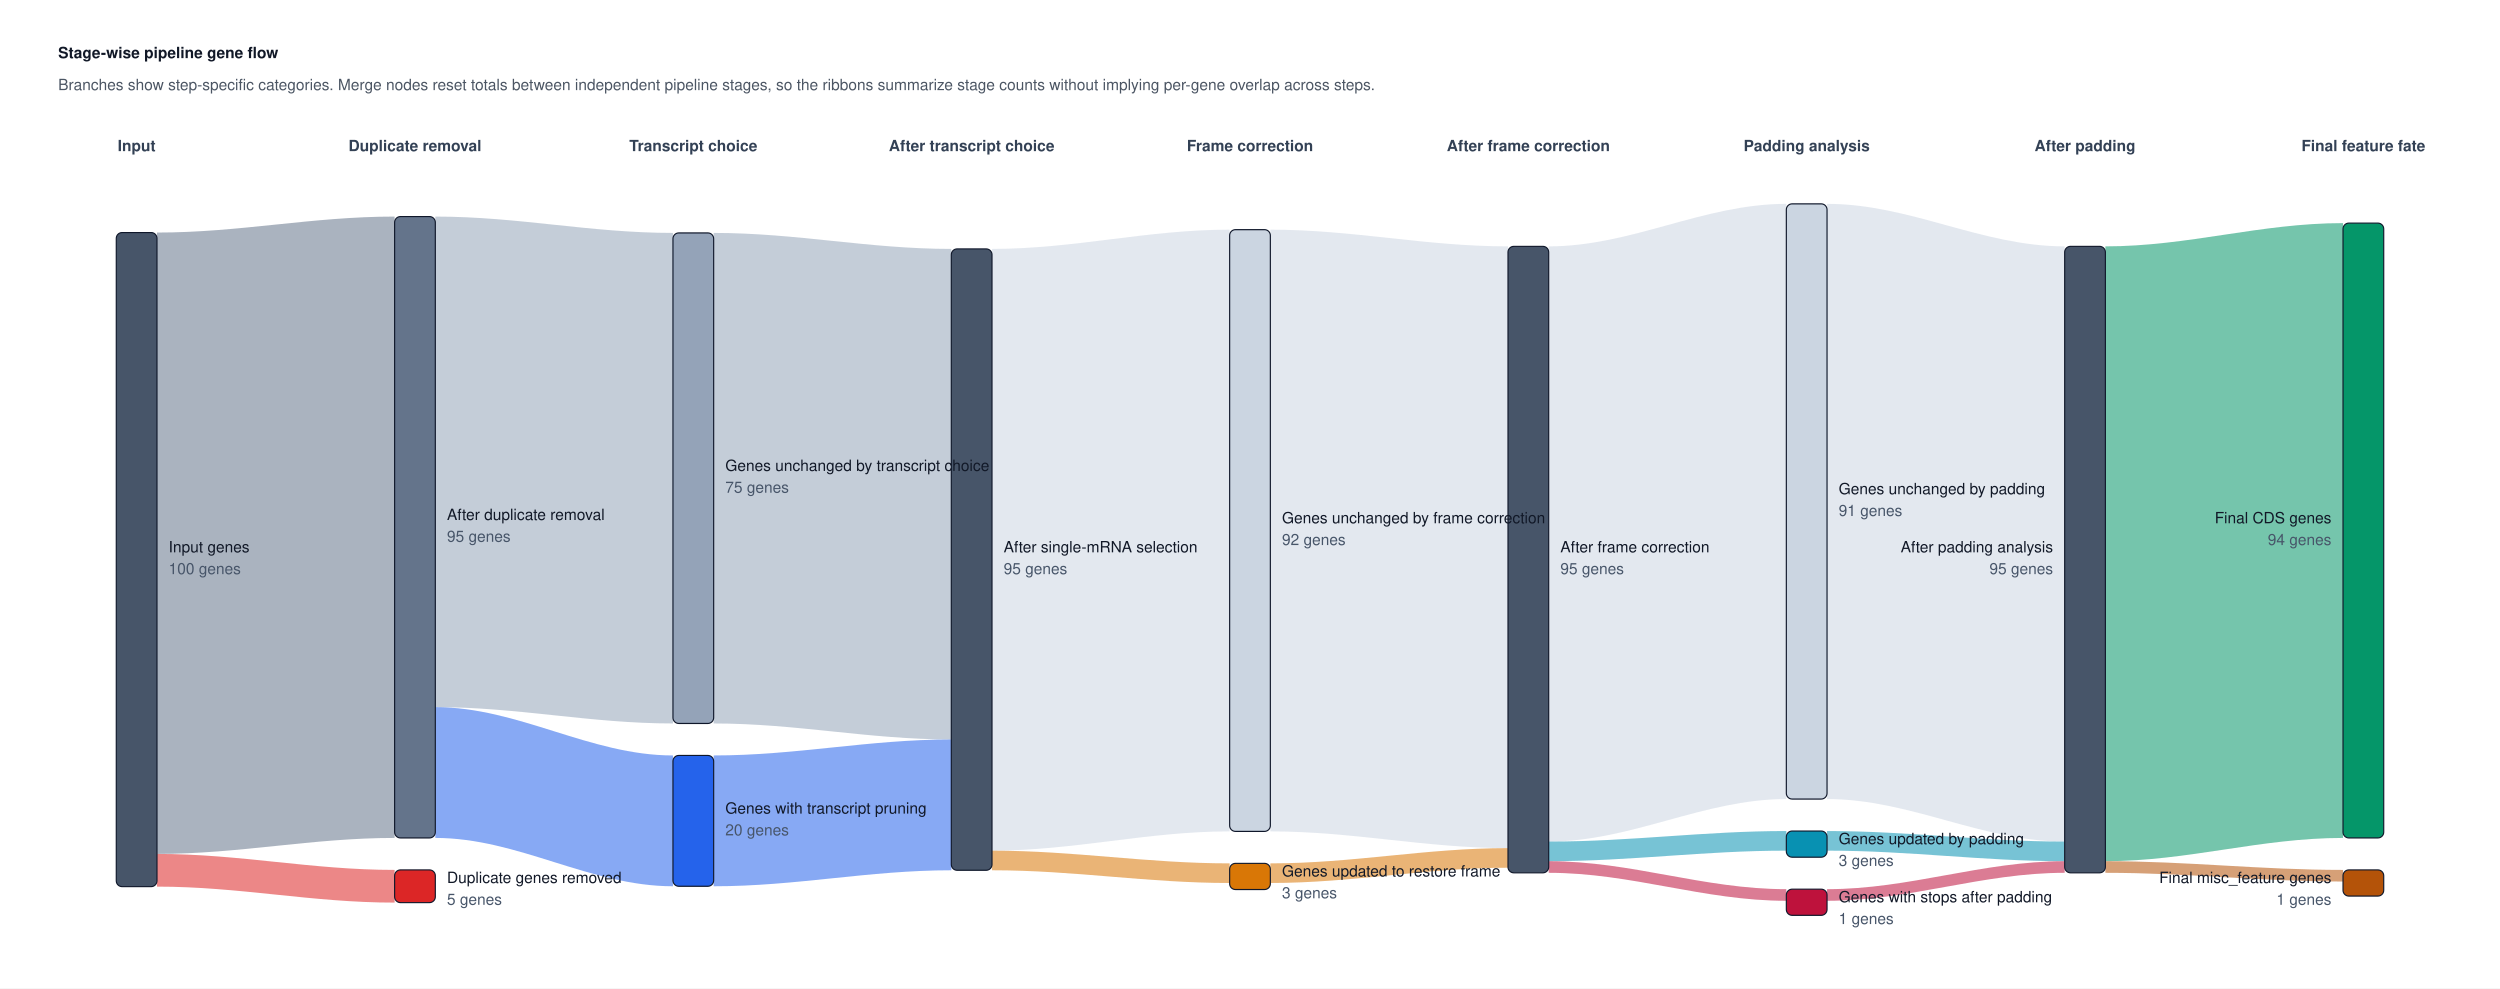
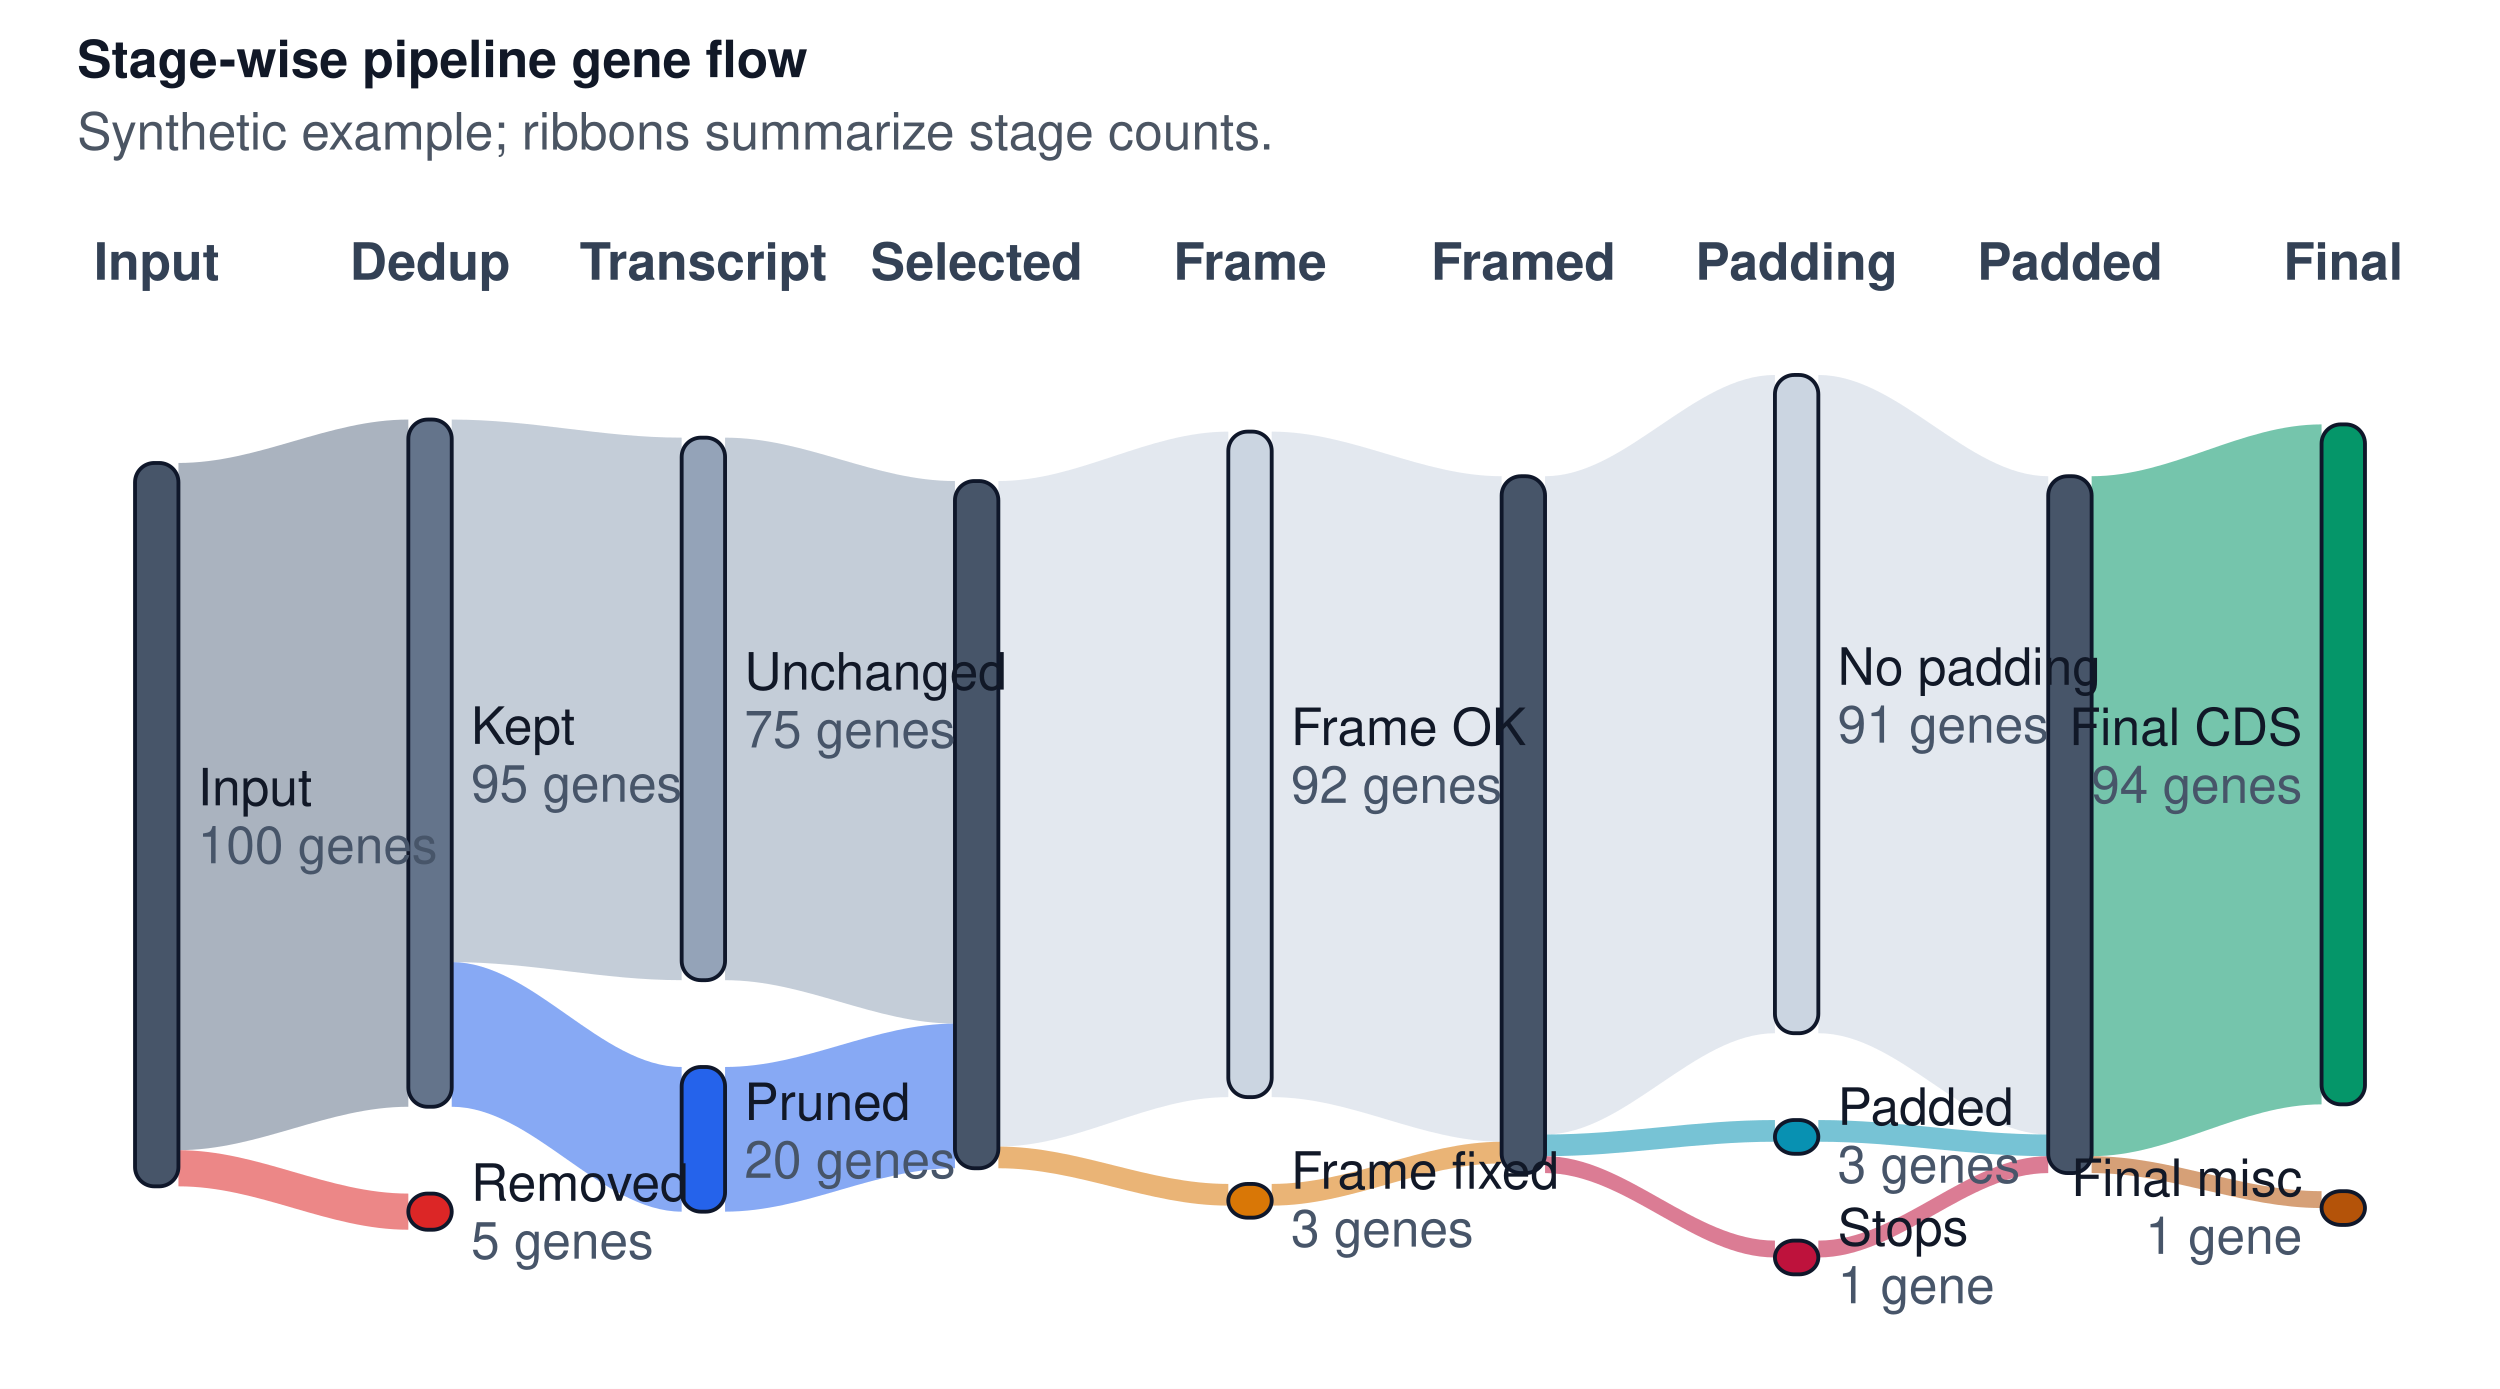
- <svg xmlns="http://www.w3.org/2000/svg" width="1720" height="680" viewBox="0 0 1720 680">
+ <svg xmlns="http://www.w3.org/2000/svg" width="7.2in" height="4in" viewBox="0 0 518.40 288.00">
  <style>text{font-family:Helvetica,Arial,sans-serif;fill:#111827} .title{font-size:8pt;font-weight:700} .subtitle{font-size:8pt;fill:#4b5563} .stage{font-size:8pt;font-weight:700;fill:#334155} .label{font-size:8pt} .count{font-size:8pt;fill:#475569}</style>
  <rect width="100%" height="100%" fill="white" />
-   <text x="40" y="40" class="title">Stage-wise pipeline gene flow</text>
-   <text x="40" y="62" class="subtitle">Branches show step-specific categories. Merge nodes reset totals between independent pipeline stages, so the ribbons summarize stage counts without implying per-gene overlap across steps.</text>
-   <text x="94.00" y="104" text-anchor="middle" class="stage">Input</text>
-   <text x="285.50" y="104" text-anchor="middle" class="stage">Duplicate removal</text>
-   <text x="477.00" y="104" text-anchor="middle" class="stage">Transcript choice</text>
-   <text x="668.50" y="104" text-anchor="middle" class="stage">After transcript choice</text>
-   <text x="860.00" y="104" text-anchor="middle" class="stage">Frame correction</text>
-   <text x="1051.50" y="104" text-anchor="middle" class="stage">After frame correction</text>
-   <text x="1243.00" y="104" text-anchor="middle" class="stage">Padding analysis</text>
-   <text x="1434.50" y="104" text-anchor="middle" class="stage">After padding</text>
-   <text x="1626.00" y="104" text-anchor="middle" class="stage">Final feature fate</text>
-   <path d="M 108.00 160.00 C 165.22 160.00, 214.28 149.00, 271.50 149.00 L 271.50 576.50 C 214.28 576.50, 165.22 587.50, 108.00 587.50 Z" fill="#64748b" fill-opacity="0.55" stroke="none" />
-   <path d="M 108.00 587.50 C 165.22 587.50, 214.28 598.50, 271.50 598.50 L 271.50 621.00 C 214.28 621.00, 165.22 610.00, 108.00 610.00 Z" fill="#dc2626" fill-opacity="0.55" stroke="none" />
-   <path d="M 299.50 149.00 C 356.73 149.00, 405.77 160.25, 463.00 160.25 L 463.00 497.75 C 405.77 497.75, 356.73 486.50, 299.50 486.50 Z" fill="#94a3b8" fill-opacity="0.55" stroke="none" />
-   <path d="M 299.50 486.50 C 356.73 486.50, 405.77 519.75, 463.00 519.75 L 463.00 609.75 C 405.77 609.75, 356.73 576.50, 299.50 576.50 Z" fill="#2563eb" fill-opacity="0.55" stroke="none" />
-   <path d="M 491.00 160.25 C 548.23 160.25, 597.27 171.25, 654.50 171.25 L 654.50 508.75 C 597.27 508.75, 548.23 497.75, 491.00 497.75 Z" fill="#94a3b8" fill-opacity="0.55" stroke="none" />
-   <path d="M 491.00 519.75 C 548.23 519.75, 597.27 508.75, 654.50 508.75 L 654.50 598.75 C 597.27 598.75, 548.23 609.75, 491.00 609.75 Z" fill="#2563eb" fill-opacity="0.55" stroke="none" />
-   <path d="M 682.50 171.25 C 739.73 171.25, 788.77 158.00, 846.00 158.00 L 846.00 572.00 C 788.77 572.00, 739.73 585.25, 682.50 585.25 Z" fill="#cbd5e1" fill-opacity="0.55" stroke="none" />
-   <path d="M 682.50 585.25 C 739.73 585.25, 788.77 594.00, 846.00 594.00 L 846.00 607.50 C 788.77 607.50, 739.73 598.75, 682.50 598.75 Z" fill="#d97706" fill-opacity="0.55" stroke="none" />
-   <path d="M 874.00 158.00 C 931.23 158.00, 980.27 169.50, 1037.50 169.50 L 1037.50 583.50 C 980.27 583.50, 931.23 572.00, 874.00 572.00 Z" fill="#cbd5e1" fill-opacity="0.55" stroke="none" />
-   <path d="M 874.00 594.00 C 931.23 594.00, 980.27 583.50, 1037.50 583.50 L 1037.50 597.00 C 980.27 597.00, 931.23 607.50, 874.00 607.50 Z" fill="#d97706" fill-opacity="0.55" stroke="none" />
-   <path d="M 1065.50 169.50 C 1122.72 169.50, 1171.78 140.25, 1229.00 140.25 L 1229.00 549.75 C 1171.78 549.75, 1122.72 579.00, 1065.50 579.00 Z" fill="#cbd5e1" fill-opacity="0.55" stroke="none" />
-   <path d="M 1065.50 579.00 C 1122.72 579.00, 1171.78 571.75, 1229.00 571.75 L 1229.00 585.25 C 1171.78 585.25, 1122.72 592.50, 1065.50 592.50 Z" fill="#0891b2" fill-opacity="0.55" stroke="none" />
-   <path d="M 1065.50 592.50 C 1122.72 592.50, 1171.78 611.75, 1229.00 611.75 L 1229.00 619.75 C 1171.78 619.75, 1122.72 600.50, 1065.50 600.50 Z" fill="#be123c" fill-opacity="0.55" stroke="none" />
-   <path d="M 1257.00 140.25 C 1314.22 140.25, 1363.28 169.50, 1420.50 169.50 L 1420.50 579.00 C 1363.28 579.00, 1314.22 549.75, 1257.00 549.75 Z" fill="#cbd5e1" fill-opacity="0.55" stroke="none" />
-   <path d="M 1257.00 571.75 C 1314.22 571.75, 1363.28 579.00, 1420.50 579.00 L 1420.50 592.50 C 1363.28 592.50, 1314.22 585.25, 1257.00 585.25 Z" fill="#0891b2" fill-opacity="0.55" stroke="none" />
-   <path d="M 1257.00 611.75 C 1314.22 611.75, 1363.28 592.50, 1420.50 592.50 L 1420.50 600.50 C 1363.28 600.50, 1314.22 619.75, 1257.00 619.75 Z" fill="#be123c" fill-opacity="0.55" stroke="none" />
-   <path d="M 1448.50 169.50 C 1505.72 169.50, 1554.78 153.50, 1612.00 153.50 L 1612.00 576.50 C 1554.78 576.50, 1505.72 592.50, 1448.50 592.50 Z" fill="#059669" fill-opacity="0.55" stroke="none" />
-   <path d="M 1448.50 592.50 C 1505.72 592.50, 1554.78 598.50, 1612.00 598.50 L 1612.00 606.50 C 1554.78 606.50, 1505.72 600.50, 1448.50 600.50 Z" fill="#b45309" fill-opacity="0.55" stroke="none" />
-   <rect x="80.00" y="160.00" width="28.00" height="450.00" rx="4" fill="#475569" stroke="#0f172a" stroke-width="0.8" />
-   <rect x="271.50" y="149.00" width="28.00" height="427.50" rx="4" fill="#64748b" stroke="#0f172a" stroke-width="0.8" />
-   <rect x="271.50" y="598.50" width="28.00" height="22.50" rx="4" fill="#dc2626" stroke="#0f172a" stroke-width="0.8" />
-   <rect x="463.00" y="160.25" width="28.00" height="337.50" rx="4" fill="#94a3b8" stroke="#0f172a" stroke-width="0.8" />
-   <rect x="463.00" y="519.75" width="28.00" height="90.00" rx="4" fill="#2563eb" stroke="#0f172a" stroke-width="0.8" />
-   <rect x="654.50" y="171.25" width="28.00" height="427.50" rx="4" fill="#475569" stroke="#0f172a" stroke-width="0.8" />
-   <rect x="846.00" y="158.00" width="28.00" height="414.00" rx="4" fill="#cbd5e1" stroke="#0f172a" stroke-width="0.8" />
-   <rect x="846.00" y="594.00" width="28.00" height="18.00" rx="4" fill="#d97706" stroke="#0f172a" stroke-width="0.8" />
-   <rect x="1037.50" y="169.50" width="28.00" height="431.00" rx="4" fill="#475569" stroke="#0f172a" stroke-width="0.8" />
-   <rect x="1229.00" y="140.25" width="28.00" height="409.50" rx="4" fill="#cbd5e1" stroke="#0f172a" stroke-width="0.8" />
-   <rect x="1229.00" y="571.75" width="28.00" height="18.00" rx="4" fill="#0891b2" stroke="#0f172a" stroke-width="0.8" />
-   <rect x="1229.00" y="611.75" width="28.00" height="18.00" rx="4" fill="#be123c" stroke="#0f172a" stroke-width="0.8" />
-   <rect x="1420.50" y="169.50" width="28.00" height="431.00" rx="4" fill="#475569" stroke="#0f172a" stroke-width="0.8" />
-   <rect x="1612.00" y="153.50" width="28.00" height="423.00" rx="4" fill="#059669" stroke="#0f172a" stroke-width="0.8" />
-   <rect x="1612.00" y="598.50" width="28.00" height="18.00" rx="4" fill="#b45309" stroke="#0f172a" stroke-width="0.8" />
-   <text x="116.00" y="380.00" text-anchor="start" class="label">Input genes</text>
-   <text x="116.00" y="395.00" text-anchor="start" class="count">100 genes</text>
-   <text x="307.50" y="357.75" text-anchor="start" class="label">After duplicate removal</text>
-   <text x="307.50" y="372.75" text-anchor="start" class="count">95 genes</text>
-   <text x="307.50" y="607.50" text-anchor="start" class="label">Duplicate genes removed</text>
-   <text x="307.50" y="622.50" text-anchor="start" class="count">5 genes</text>
-   <text x="499.00" y="324.00" text-anchor="start" class="label">Genes unchanged by transcript choice</text>
-   <text x="499.00" y="339.00" text-anchor="start" class="count">75 genes</text>
-   <text x="499.00" y="559.75" text-anchor="start" class="label">Genes with transcript pruning</text>
-   <text x="499.00" y="574.75" text-anchor="start" class="count">20 genes</text>
-   <text x="690.50" y="380.00" text-anchor="start" class="label">After single-mRNA selection</text>
-   <text x="690.50" y="395.00" text-anchor="start" class="count">95 genes</text>
-   <text x="882.00" y="360.00" text-anchor="start" class="label">Genes unchanged by frame correction</text>
-   <text x="882.00" y="375.00" text-anchor="start" class="count">92 genes</text>
-   <text x="882.00" y="603.00" text-anchor="start" class="label">Genes updated to restore frame</text>
-   <text x="882.00" y="618.00" text-anchor="start" class="count">3 genes</text>
-   <text x="1073.50" y="380.00" text-anchor="start" class="label">After frame correction</text>
-   <text x="1073.50" y="395.00" text-anchor="start" class="count">95 genes</text>
-   <text x="1265.00" y="340.00" text-anchor="start" class="label">Genes unchanged by padding</text>
-   <text x="1265.00" y="355.00" text-anchor="start" class="count">91 genes</text>
-   <text x="1265.00" y="580.75" text-anchor="start" class="label">Genes updated by padding</text>
-   <text x="1265.00" y="595.75" text-anchor="start" class="count">3 genes</text>
-   <text x="1265.00" y="620.75" text-anchor="start" class="label">Genes with stops after padding</text>
-   <text x="1265.00" y="635.75" text-anchor="start" class="count">1 genes</text>
-   <text x="1412.50" y="380.00" text-anchor="end" class="label">After padding analysis</text>
-   <text x="1412.50" y="395.00" text-anchor="end" class="count">95 genes</text>
-   <text x="1604.00" y="360.00" text-anchor="end" class="label">Final CDS genes</text>
-   <text x="1604.00" y="375.00" text-anchor="end" class="count">94 genes</text>
-   <text x="1604.00" y="607.50" text-anchor="end" class="label">Final misc_feature genes</text>
-   <text x="1604.00" y="622.50" text-anchor="end" class="count">1 genes</text>
+   <text x="16" y="16" class="title">Stage-wise pipeline gene flow</text>
+   <text x="16" y="31" class="subtitle">Synthetic example; ribbons summarize stage counts.</text>
+   <text x="32.50" y="58" text-anchor="middle" class="stage">Input</text>
+   <text x="89.17" y="58" text-anchor="middle" class="stage">Dedup</text>
+   <text x="145.85" y="58" text-anchor="middle" class="stage">Transcript</text>
+   <text x="202.52" y="58" text-anchor="middle" class="stage">Selected</text>
+   <text x="259.20" y="58" text-anchor="middle" class="stage">Frame</text>
+   <text x="315.88" y="58" text-anchor="middle" class="stage">Framed</text>
+   <text x="372.55" y="58" text-anchor="middle" class="stage">Padding</text>
+   <text x="429.22" y="58" text-anchor="middle" class="stage">Padded</text>
+   <text x="485.90" y="58" text-anchor="middle" class="stage">Final</text>
+   <path d="M 37.00 96.00 C 53.69 96.00, 67.99 87.00, 84.67 87.00 L 84.67 229.50 C 67.99 229.50, 53.69 238.50, 37.00 238.50 Z" fill="#64748b" fill-opacity="0.55" stroke="none" />
+   <path d="M 37.00 238.50 C 53.69 238.50, 67.99 247.50, 84.67 247.50 L 84.67 255.00 C 67.99 255.00, 53.69 246.00, 37.00 246.00 Z" fill="#dc2626" fill-opacity="0.55" stroke="none" />
+   <path d="M 93.67 87.00 C 110.36 87.00, 124.66 90.75, 141.35 90.75 L 141.35 203.25 C 124.66 203.25, 110.36 199.50, 93.67 199.50 Z" fill="#94a3b8" fill-opacity="0.55" stroke="none" />
+   <path d="M 93.67 199.50 C 110.36 199.50, 124.66 221.25, 141.35 221.25 L 141.35 251.25 C 124.66 251.25, 110.36 229.50, 93.67 229.50 Z" fill="#2563eb" fill-opacity="0.55" stroke="none" />
+   <path d="M 150.35 90.75 C 167.04 90.75, 181.34 99.75, 198.02 99.75 L 198.02 212.25 C 181.34 212.25, 167.04 203.25, 150.35 203.25 Z" fill="#94a3b8" fill-opacity="0.55" stroke="none" />
+   <path d="M 150.35 221.25 C 167.04 221.25, 181.34 212.25, 198.02 212.25 L 198.02 242.25 C 181.34 242.25, 167.04 251.25, 150.35 251.25 Z" fill="#2563eb" fill-opacity="0.55" stroke="none" />
+   <path d="M 207.02 99.75 C 223.71 99.75, 238.01 89.50, 254.70 89.50 L 254.70 227.50 C 238.01 227.50, 223.71 237.75, 207.02 237.75 Z" fill="#cbd5e1" fill-opacity="0.55" stroke="none" />
+   <path d="M 207.02 237.75 C 223.71 237.75, 238.01 245.50, 254.70 245.50 L 254.70 250.00 C 238.01 250.00, 223.71 242.25, 207.02 242.25 Z" fill="#d97706" fill-opacity="0.55" stroke="none" />
+   <path d="M 263.70 89.50 C 280.39 89.50, 294.69 98.75, 311.38 98.75 L 311.38 236.75 C 294.69 236.75, 280.39 227.50, 263.70 227.50 Z" fill="#cbd5e1" fill-opacity="0.55" stroke="none" />
+   <path d="M 263.70 245.50 C 280.39 245.50, 294.69 236.75, 311.38 236.75 L 311.38 241.25 C 294.69 241.25, 280.39 250.00, 263.70 250.00 Z" fill="#d97706" fill-opacity="0.55" stroke="none" />
+   <path d="M 320.38 98.75 C 337.06 98.75, 351.36 77.75, 368.05 77.75 L 368.05 214.25 C 351.36 214.25, 337.06 235.25, 320.38 235.25 Z" fill="#cbd5e1" fill-opacity="0.55" stroke="none" />
+   <path d="M 320.38 235.25 C 337.06 235.25, 351.36 232.25, 368.05 232.25 L 368.05 236.75 C 351.36 236.75, 337.06 239.75, 320.38 239.75 Z" fill="#0891b2" fill-opacity="0.55" stroke="none" />
+   <path d="M 320.38 239.75 C 337.06 239.75, 351.36 257.25, 368.05 257.25 L 368.05 260.75 C 351.36 260.75, 337.06 243.25, 320.38 243.25 Z" fill="#be123c" fill-opacity="0.55" stroke="none" />
+   <path d="M 377.05 77.75 C 393.74 77.75, 408.04 98.75, 424.72 98.75 L 424.72 235.25 C 408.04 235.25, 393.74 214.25, 377.05 214.25 Z" fill="#cbd5e1" fill-opacity="0.55" stroke="none" />
+   <path d="M 377.05 232.25 C 393.74 232.25, 408.04 235.25, 424.72 235.25 L 424.72 239.75 C 408.04 239.75, 393.74 236.75, 377.05 236.75 Z" fill="#0891b2" fill-opacity="0.55" stroke="none" />
+   <path d="M 377.05 257.25 C 393.74 257.25, 408.04 239.75, 424.72 239.75 L 424.72 243.25 C 408.04 243.25, 393.74 260.75, 377.05 260.75 Z" fill="#be123c" fill-opacity="0.55" stroke="none" />
+   <path d="M 433.72 98.75 C 450.41 98.75, 464.71 88.00, 481.40 88.00 L 481.40 229.00 C 464.71 229.00, 450.41 239.75, 433.72 239.75 Z" fill="#059669" fill-opacity="0.55" stroke="none" />
+   <path d="M 433.72 239.75 C 450.41 239.75, 464.71 247.00, 481.40 247.00 L 481.40 250.50 C 464.71 250.50, 450.41 243.25, 433.72 243.25 Z" fill="#b45309" fill-opacity="0.55" stroke="none" />
+   <rect x="28.00" y="96.00" width="9.00" height="150.00" rx="4" fill="#475569" stroke="#0f172a" stroke-width="0.8" />
+   <rect x="84.67" y="87.00" width="9.00" height="142.50" rx="4" fill="#64748b" stroke="#0f172a" stroke-width="0.8" />
+   <rect x="84.67" y="247.50" width="9.00" height="7.50" rx="4" fill="#dc2626" stroke="#0f172a" stroke-width="0.8" />
+   <rect x="141.35" y="90.75" width="9.00" height="112.50" rx="4" fill="#94a3b8" stroke="#0f172a" stroke-width="0.8" />
+   <rect x="141.35" y="221.25" width="9.00" height="30.00" rx="4" fill="#2563eb" stroke="#0f172a" stroke-width="0.8" />
+   <rect x="198.02" y="99.75" width="9.00" height="142.50" rx="4" fill="#475569" stroke="#0f172a" stroke-width="0.8" />
+   <rect x="254.70" y="89.50" width="9.00" height="138.00" rx="4" fill="#cbd5e1" stroke="#0f172a" stroke-width="0.8" />
+   <rect x="254.70" y="245.50" width="9.00" height="7.00" rx="4" fill="#d97706" stroke="#0f172a" stroke-width="0.8" />
+   <rect x="311.38" y="98.75" width="9.00" height="144.50" rx="4" fill="#475569" stroke="#0f172a" stroke-width="0.8" />
+   <rect x="368.05" y="77.75" width="9.00" height="136.50" rx="4" fill="#cbd5e1" stroke="#0f172a" stroke-width="0.8" />
+   <rect x="368.05" y="232.25" width="9.00" height="7.00" rx="4" fill="#0891b2" stroke="#0f172a" stroke-width="0.8" />
+   <rect x="368.05" y="257.25" width="9.00" height="7.00" rx="4" fill="#be123c" stroke="#0f172a" stroke-width="0.8" />
+   <rect x="424.72" y="98.75" width="9.00" height="144.50" rx="4" fill="#475569" stroke="#0f172a" stroke-width="0.8" />
+   <rect x="481.40" y="88.00" width="9.00" height="141.00" rx="4" fill="#059669" stroke="#0f172a" stroke-width="0.8" />
+   <rect x="481.40" y="247.00" width="9.00" height="7.00" rx="4" fill="#b45309" stroke="#0f172a" stroke-width="0.8" />
+   <text x="41.00" y="167.00" text-anchor="start" class="label">Input</text>
+   <text x="41.00" y="179.00" text-anchor="start" class="count">100 genes</text>
+   <text x="97.67" y="154.25" text-anchor="start" class="label">Kept</text>
+   <text x="97.67" y="166.25" text-anchor="start" class="count">95 genes</text>
+   <text x="97.67" y="249.00" text-anchor="start" class="label">Removed</text>
+   <text x="97.67" y="261.00" text-anchor="start" class="count">5 genes</text>
+   <text x="154.35" y="143.00" text-anchor="start" class="label">Unchanged</text>
+   <text x="154.35" y="155.00" text-anchor="start" class="count">75 genes</text>
+   <text x="154.35" y="232.25" text-anchor="start" class="label">Pruned</text>
+   <text x="154.35" y="244.25" text-anchor="start" class="count">20 genes</text>
+   <text x="267.70" y="154.50" text-anchor="start" class="label">Frame OK</text>
+   <text x="267.70" y="166.50" text-anchor="start" class="count">92 genes</text>
+   <text x="267.70" y="246.50" text-anchor="start" class="label">Frame fixed</text>
+   <text x="267.70" y="258.50" text-anchor="start" class="count">3 genes</text>
+   <text x="381.05" y="142.00" text-anchor="start" class="label">No padding</text>
+   <text x="381.05" y="154.00" text-anchor="start" class="count">91 genes</text>
+   <text x="381.05" y="233.25" text-anchor="start" class="label">Padded</text>
+   <text x="381.05" y="245.25" text-anchor="start" class="count">3 genes</text>
+   <text x="381.05" y="258.25" text-anchor="start" class="label">Stops</text>
+   <text x="381.05" y="270.25" text-anchor="start" class="count">1 gene</text>
+   <text x="477.40" y="154.50" text-anchor="end" class="label">Final CDS</text>
+   <text x="477.40" y="166.50" text-anchor="end" class="count">94 genes</text>
+   <text x="477.40" y="248.00" text-anchor="end" class="label">Final misc</text>
+   <text x="477.40" y="260.00" text-anchor="end" class="count">1 gene</text>
</svg>
